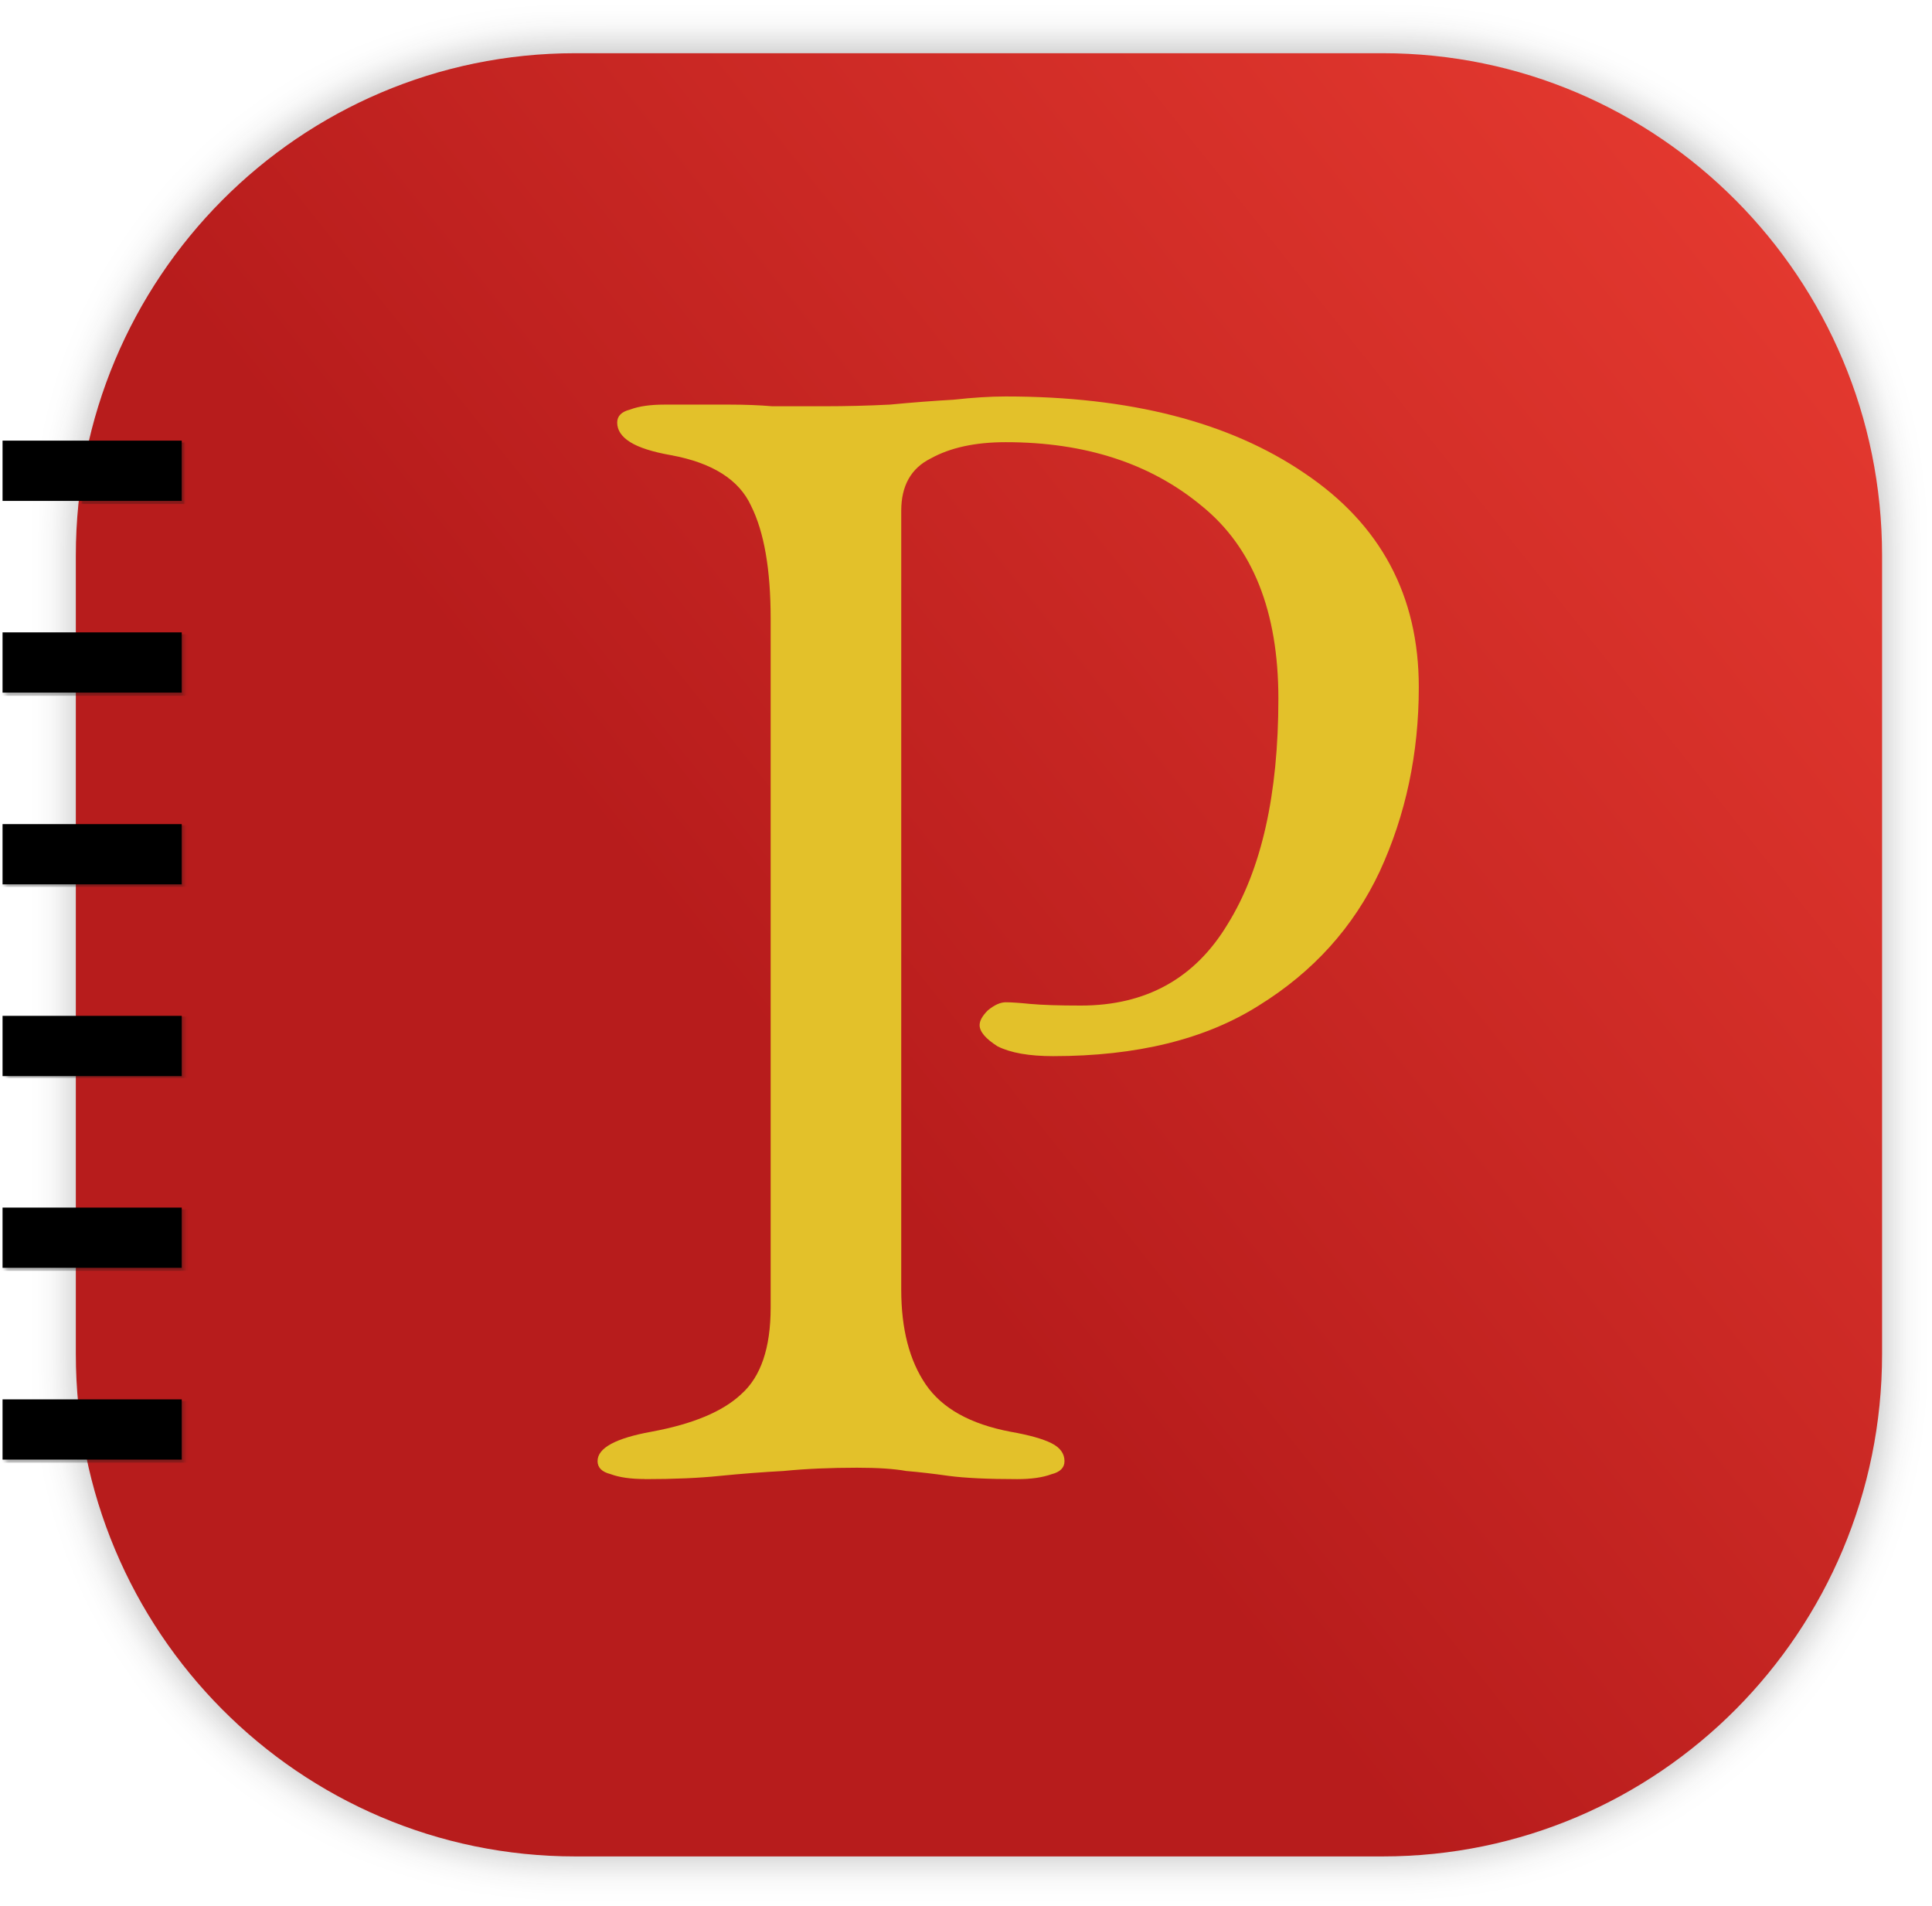
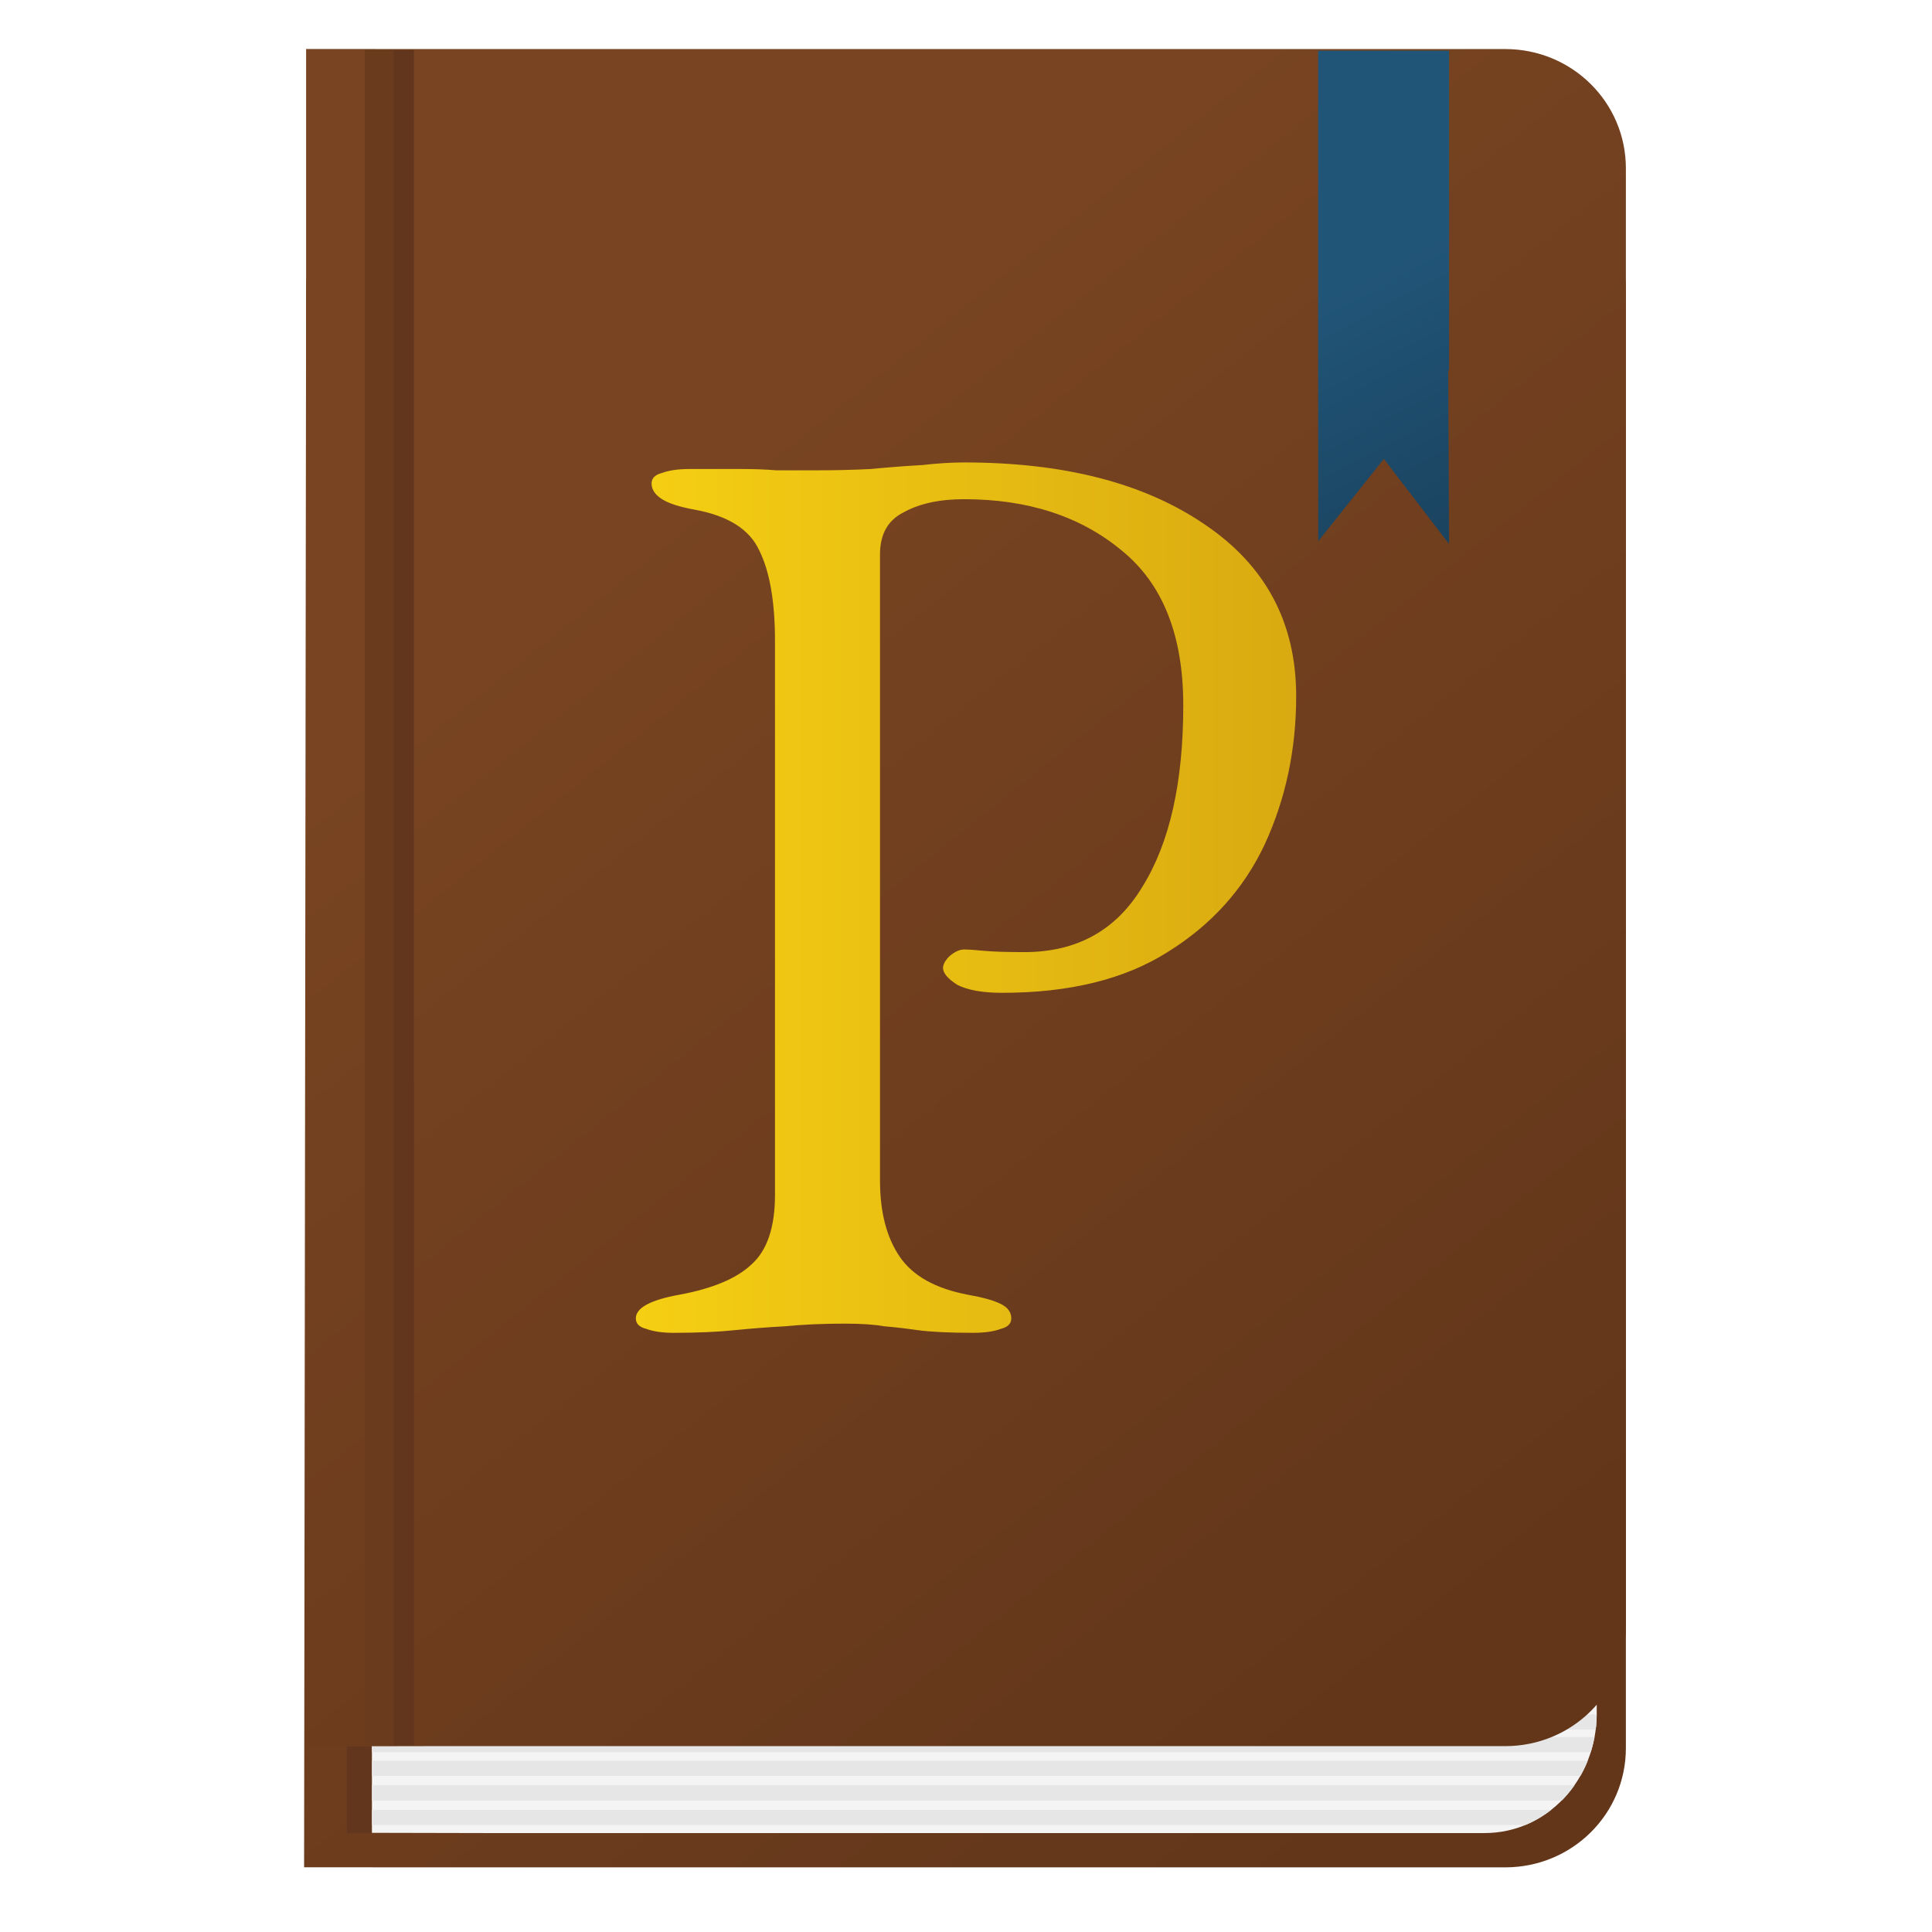
- <svg xmlns="http://www.w3.org/2000/svg" xmlns:xlink="http://www.w3.org/1999/xlink" width="58.793" height="57.97" version="1.1" viewBox="0 0 58.793 57.97" id="svg8079">
-   <defs id="defs8049">
-     <linearGradient id="linearGradient8208">
-       <stop style="stop-color:#b71c1c;stop-opacity:1" offset="0" id="stop8204" />
-       <stop style="stop-color:#f44336;stop-opacity:1" offset="1" id="stop8206" />
+ <svg xmlns="http://www.w3.org/2000/svg" xmlns:xlink="http://www.w3.org/1999/xlink" width="2048" height="2048" version="1.1" viewBox="0 0 541.87 541.87">
+   <defs>
+     <linearGradient id="linearGradient1499">
+       <stop stop-color="#215578" offset="0" />
+       <stop stop-color="#1a435f" offset="1" />
    </linearGradient>
-     <style type="text/css" id="style8037" />
-     <style type="text/css" id="style8039" />
-     <filter id="filter1057" x="-0.027" y="-0.027" width="1.054" height="1.054" color-interpolation-filters="sRGB">
-       <feGaussianBlur stdDeviation="0.619" id="feGaussianBlur8041" />
-     </filter>
-     <linearGradient id="linearGradient1053" x1="-127" x2="-72" y1="60" y2="5" gradientTransform="translate(131.5,-0.51)" gradientUnits="userSpaceOnUse">
-       <stop stop-color="#dee0e2" offset="0" id="stop8044" />
-       <stop stop-color="#f1f3f5" stop-opacity=".996" offset="1" id="stop8046" />
+     <linearGradient id="linearGradient1477">
+       <stop stop-color="#784421" offset="0" />
+       <stop stop-color="#63361a" offset="1" />
    </linearGradient>
-     <linearGradient xlink:href="#linearGradient8208" id="linearGradient8214" x1="25.21" y1="33.906" x2="66.979" y2="0.358" gradientUnits="userSpaceOnUse" gradientTransform="matrix(1.013198,0,0,1.018985,-0.1447897,-0.03697557)" />
-     <filter id="filter1057-2" x="-0.027" y="-0.027" width="1.054" height="1.054" color-interpolation-filters="sRGB">
-       <feGaussianBlur stdDeviation="0.619" id="feGaussianBlur8041-9" />
-     </filter>
-     <filter id="filter1057-2-2" x="-0.027" y="-0.027" width="1.054" height="1.054" color-interpolation-filters="sRGB">
-       <feGaussianBlur stdDeviation="0.619" id="feGaussianBlur8041-9-7" />
-     </filter>
-     <filter id="filter1057-2-2-0" x="-0.027" y="-0.027" width="1.054" height="1.054" color-interpolation-filters="sRGB">
-       <feGaussianBlur stdDeviation="0.619" id="feGaussianBlur8041-9-7-6" />
-     </filter>
-     <filter id="filter1057-2-2-0-6" x="-0.027" y="-0.027" width="1.054" height="1.054" color-interpolation-filters="sRGB">
-       <feGaussianBlur stdDeviation="0.619" id="feGaussianBlur8041-9-7-6-1" />
-     </filter>
-     <filter id="filter1057-2-2-0-6-7" x="-0.027" y="-0.027" width="1.054" height="1.054" color-interpolation-filters="sRGB">
-       <feGaussianBlur stdDeviation="0.619" id="feGaussianBlur8041-9-7-6-1-9" />
-     </filter>
-     <filter id="filter1057-2-2-0-6-7-0" x="-0.027" y="-0.027" width="1.054" height="1.054" color-interpolation-filters="sRGB">
-       <feGaussianBlur stdDeviation="0.619" id="feGaussianBlur8041-9-7-6-1-9-2" />
-     </filter>
-     <filter id="filter1057-2-2-0-6-7-0-7" x="-0.027" y="-0.027" width="1.054" height="1.054" color-interpolation-filters="sRGB">
-       <feGaussianBlur stdDeviation="0.619" id="feGaussianBlur8041-9-7-6-1-9-2-5" />
-     </filter>
+     <linearGradient id="linearGradient1501" x1="353.82" x2="390.53" y1="102.57" y2="171.74" gradientUnits="userSpaceOnUse">
+       <stop stop-color="#782d21" offset="0" />
+       <stop stop-color="#1a435f" offset="1" />
+     </linearGradient>
+     <linearGradient id="linearGradient1503" x1="195.34" x2="435.73" y1="153.76" y2="453.87" gradientTransform="translate(0 -19.182)" gradientUnits="userSpaceOnUse" xlink:href="#linearGradient1477" />
+     <linearGradient id="linearGradient1508" x1="353.82" x2="390.53" y1="102.57" y2="171.74" gradientUnits="userSpaceOnUse" xlink:href="#linearGradient1499" />
+     <linearGradient id="linearGradient1551" x1="195.34" x2="435.73" y1="153.76" y2="453.87" gradientTransform="translate(1.7217e-6 14.817)" gradientUnits="userSpaceOnUse" xlink:href="#linearGradient1477" />
+     <linearGradient id="linearGradient1958" x1="178.33" x2="363.54" y1="251.76" y2="251.76" gradientUnits="userSpaceOnUse">
+       <stop stop-color="#f5cf13" offset="0" />
+       <stop stop-color="#d9aa11" offset="1" />
+     </linearGradient>
+     <clipPath id="clipPath2354">
+       <path d="m143.83 37.164h276.01c17.109 0 30.883 14.931 30.883 33.477v409.05c0 18.546-13.774 33.477-30.883 33.477h-276.01c-36.008 0-30.883 4.157-30.883-33.477v-409.05c0-18.546 13.774-33.477 30.883-33.477z" fill="#f4f4f4" />
+     </clipPath>
+     <clipPath id="clipPath2398">
+       <path d="m154.55 37.164h266.88c16.543 0 29.861 14.931 29.861 33.477v409.05c0 18.546-13.318 33.477-29.861 33.477h-266.88l-29.861-0.069v-442.46c0-18.546 13.318-33.477 29.861-33.477z" fill="#f4f4f4" />
+     </clipPath>
+     <clipPath id="clipPath2402">
+       <path d="m155.78 37.164h265.83c16.478 0 29.743 14.931 29.743 33.477v409.05c0 18.546-13.265 33.477-29.743 33.477h-265.83l-29.743-0.069v-442.46c0-18.546 13.265-33.477 29.743-33.477z" fill="#f4f4f4" />
+     </clipPath>
+     <clipPath id="clipPath2406">
+       <path d="m151.69 42.397h268.88c16.667 0 30.084 14.763 30.084 33.1v404.45c0 18.338-13.418 33.1-30.084 33.1h-268.88l-30.084-0.068v-437.48c0-18.338 13.418-33.1 30.084-33.1z" fill="#f4f4f4" />
+     </clipPath>
+     <clipPath id="clipPath2410">
+       <path d="m145.9 37.164h274.12c16.992 0 30.671 14.931 30.671 33.477v409.05c0 18.546-13.679 33.477-30.671 33.477h-274.12l-30.671-0.069v-442.46c0-18.546 13.679-33.477 30.671-33.477z" fill="#f4f4f4" />
+     </clipPath>
  </defs>
-   <g id="layer3" transform="translate(-2.192298,-3.015)">
-     <rect x="4.5" y="4.5" width="55" height="55" ry="15" fill="#141414" filter="url(#filter1057)" opacity="0.3" stroke-linecap="round" stroke-width="2.744" id="rect8055" />
+   <g>
+     <path d="m119.7 47.757h302.47c18.749 0 33.843 14.93 33.843 33.476v409.03c0 18.546-15.094 33.476-33.843 33.476h-302.47l-34.41-0.025 0.567-442.49c0.024-18.546 15.094-33.476 33.843-33.476z" fill="url(#linearGradient1551)" />
+     <rect x="97.284" y="489.78" width="7.03" height="24.274" fill="#61361c" />
+     <g transform="matrix(1.0063 0 0 1.002 -5.7257 -.074579)">
+       <path d="m140.56 37.164h278.95c17.291 0 31.211 14.931 31.211 33.477v409.05c0 18.546-13.92 33.477-31.211 33.477h-278.95l-31.211-0.069v-442.46c0-18.546 13.92-33.477 31.211-33.477z" fill="#f4f4f4" />
+       <g fill="#e6e6e6">
+         <rect transform="matrix(1.0176 0 0 1 -7.9044 0)" x="113.06" y="506.68" width="335.42" height="4.233" clip-path="url(#clipPath2410)" />
+         <rect transform="matrix(1.0375 0 0 1.0114 -16.805 -5.7164)" x="113.05" y="499.8" width="335.42" height="4.233" clip-path="url(#clipPath2406)" />
+         <rect transform="matrix(1.0494 0 0 1 -22.903 0)" x="113.05" y="492.93" width="350.79" height="4.233" clip-path="url(#clipPath2402)" />
+         <rect transform="matrix(1.0452 0 0 1 -20.981 0)" x="113.05" y="486.31" width="350.79" height="4.233" clip-path="url(#clipPath2398)" />
+         <rect x="113.06" y="479.96" width="350.79" height="4.233" clip-path="url(#clipPath2354)" />
+       </g>
+     </g>
+     <g>
+       <path d="m119.7 13.758h302.47c18.749 0 33.843 14.93 33.843 33.476v409.03c0 18.546-15.094 33.476-33.843 33.476h-302.47l-33.843 0.066v-476.07z" fill="url(#linearGradient1503)" />
+     </g>
+     <g>
+       <g fill="url(#linearGradient1958)" aria-label="P">
+         <path d="m189.01 373.82q-4.787 0-7.732-1.105-2.946-0.736-2.946-2.946 0-4.418 12.151-6.628 13.992-2.577 20.251-8.469 6.628-5.891 6.628-19.515v-155.38q0-16.569-4.418-25.406-4.05-8.837-18.042-11.414-6.26-1.105-9.205-2.946-2.946-1.841-2.946-4.418 0-2.209 2.946-2.946 2.946-1.105 7.732-1.105 9.942 0 14.728 0 5.155 0 9.573 0.368 4.418 0 11.783 0t14.728-0.368q7.732-0.736 14.36-1.105 6.628-0.736 11.783-0.736 41.976 0 67.382 17.306 25.774 17.306 25.774 48.235 0 22.461-8.837 41.607-8.837 18.779-27.247 30.193-18.042 11.414-46.394 11.414-8.101 0-12.519-2.209-4.05-2.577-4.05-4.787 0-1.473 1.841-3.314 2.209-1.841 4.05-1.841 1.841 0 5.523 0.368 4.05 0.368 11.414 0.368 22.092 0 33.139-18.41 11.414-18.41 11.414-50.813 0-29.457-17.306-43.448-17.306-14.36-44.185-14.36-10.31 0-16.938 3.682-6.628 3.314-6.628 11.783v175.63q0 13.255 5.523 21.356 5.523 8.101 19.147 10.678 6.26 1.105 9.205 2.577 2.946 1.473 2.946 4.05 0 2.209-2.946 2.946-2.946 1.105-7.732 1.105-9.942 0-15.465-0.736-5.155-0.736-9.573-1.105-4.05-0.736-11.046-0.736-9.205 0-16.569 0.736-6.996 0.368-14.36 1.105-6.996 0.736-16.938 0.736z" fill="url(#linearGradient1958)" />
+       </g>
+       <text x="131.497" y="180.72" font-family="'Roboto Mono'" font-size="50.8px" stroke-width=".265" style="line-height:1.25" xml:space="preserve">
+         <tspan x="131.497" y="180.72" stroke-width=".265" />
+       </text>
+       <g transform="translate(15.875 -19.182)" fill="url(#linearGradient1508)">
+         <rect x="353.82" y="33.407" width="36.715" height="89.604" />
+         <path d="m353.82 123.01 36.49-0.422 0.226 49.154-18.282-23.843-18.403 23.073z" />
+       </g>
+       <text x="266.851" y="253.244" font-family="'EB Garamond'" font-size="50.8px" stroke-width=".265" style="line-height:1.25" xml:space="preserve">
+         <tspan x="266.851" y="253.244" font-family="'EB Garamond'" stroke-width=".265" />
+       </text>
+     </g>
+     <rect x="109.35" y="14.011" width="6.74" height="475.58" fill="#61361c" />
+     <rect x="102.32" y="13.985" width="8.091" height="475.6" fill="#6a3b1c" />
  </g>
-   <g id="layer2" style="display:inline" transform="translate(-2.192298,-3.015)">
-     <rect style="opacity:1;fill:url(#linearGradient8214);fill-opacity:1;stroke:none;stroke-width:1.187;stroke-opacity:1" id="rect8083" width="54.966" height="54.866" x="4.5" y="4.634" rx="15.198" ry="15.285" />
-   </g>
-   <g id="layer5" transform="translate(-2.192298,-3.015)">
-     <rect x="4.5" y="4.5" width="55" height="55" fill="#141414" filter="url(#filter1057)" opacity="0.3" stroke-linecap="round" stroke-width="2.744" id="rect8260-1-0" transform="matrix(0.05665234,0,0,0.03395835,4.428463,16.32555)" style="display:inline;filter:url(#filter1057-2-2)" />
-     <rect x="4.5" y="4.5" width="55" height="55" fill="#141414" filter="url(#filter1057)" opacity="0.3" stroke-linecap="round" stroke-width="2.744" id="rect8260-1-0-2" transform="matrix(0.09899964,0,0,0.03392464,1.905523,22.16371)" style="display:inline;filter:url(#filter1057-2-2-0)" />
-     <rect x="4.5" y="4.5" width="55" height="55" fill="#141414" filter="url(#filter1057)" opacity="0.3" stroke-linecap="round" stroke-width="2.744" id="rect8260-1-0-2-8" transform="matrix(0.09907199,0,0,0.03391894,1.893596,27.97687)" style="display:inline;filter:url(#filter1057-2-2-0-6)" />
-     <rect x="4.5" y="4.5" width="55" height="55" fill="#141414" filter="url(#filter1057)" opacity="0.3" stroke-linecap="round" stroke-width="2.744" id="rect8260-1-0-2-8-2" transform="matrix(0.09820902,0,0,0.03392311,1.957548,33.79395)" style="display:inline;filter:url(#filter1057-2-2-0-6-7)" />
-     <rect x="4.5" y="4.5" width="55" height="55" fill="#141414" filter="url(#filter1057)" opacity="0.3" stroke-linecap="round" stroke-width="2.744" id="rect8260-1-0-2-8-2-3" transform="matrix(0.09915759,0,0,0.03391852,1.908089,39.6612)" style="display:inline;filter:url(#filter1057-2-2-0-6-7-0)" />
-     <rect x="4.5" y="4.5" width="55" height="55" fill="#141414" filter="url(#filter1057)" opacity="0.3" stroke-linecap="round" stroke-width="2.744" id="rect8260-1-0-2-8-2-3-9" transform="matrix(0.09888563,0,0,0.03404785,1.914531,45.49024)" style="display:inline;filter:url(#filter1057-2-2-0-6-7-0-7)" />
-   </g>
-   <g id="layer4" transform="translate(-2.192298,-3.015)">
-     <rect style="display:inline;fill:#000000;fill-opacity:1;stroke:none" id="rect8087" width="5.453" height="1.834" x="2.27" y="16.422" />
-     <rect style="display:inline;fill:#000000;fill-opacity:1;stroke:none" id="rect8087-3" width="5.453" height="1.834" x="2.27" y="22.256" />
-     <rect style="display:inline;fill:#000000;fill-opacity:1;stroke:none" id="rect8087-3-6" width="5.453" height="1.834" x="2.27" y="28.09" />
-     <rect style="display:inline;fill:#000000;fill-opacity:1;stroke:none" id="rect8087-3-6-7" width="5.453" height="1.834" x="2.27" y="33.924" />
-     <rect style="display:inline;fill:#000000;fill-opacity:1;stroke:none" id="rect8087-3-6-7-5" width="5.453" height="1.834" x="2.27" y="39.758" />
-     <rect style="display:inline;fill:#000000;fill-opacity:1;stroke:none" id="rect8087-3-6-7-5-3" width="5.453" height="1.834" x="2.27" y="45.593" />
-   </g>
-   <g id="layer6" transform="translate(-2.192298,-3.015)">
-     <text xml:space="preserve" style="font-size:40px;line-height:1.25;font-family:'Inter V';-inkscape-font-specification:'Inter V'" x="22.062" y="43.347" id="text8483">
-       <tspan x="22.062" y="43.347" id="tspan8485" />
-     </text>
-     <g aria-label="P" id="text8491" style="font-style:normal;font-variant:normal;font-weight:normal;font-stretch:normal;font-size:49.685px;line-height:1.25;font-family:'EB Garamond';-inkscape-font-specification:'EB Garamond, Normal';font-variant-ligatures:normal;font-variant-caps:normal;font-variant-numeric:normal;font-variant-east-asian:normal;fill:#e3c12a;fill-opacity:1;stroke-width:1.242">
-       <path d="m 21.817,48.017 q -0.646,0 -1.043,-0.149 -0.397,-0.099 -0.397,-0.397 0,-0.596 1.64,-0.894 1.888,-0.348 2.733,-1.143 0.894,-0.795 0.894,-2.633 V 21.833 q 0,-2.236 -0.596,-3.428 -0.547,-1.192 -2.435,-1.54 -0.845,-0.149 -1.242,-0.397 -0.397,-0.248 -0.397,-0.596 0,-0.298 0.397,-0.397 0.397,-0.149 1.043,-0.149 1.341,0 1.987,0 0.696,0 1.292,0.05 0.596,0 1.59,0 0.994,0 1.987,-0.05 1.043,-0.099 1.938,-0.149 0.894,-0.099 1.59,-0.099 5.664,0 9.092,2.335 3.478,2.335 3.478,6.509 0,3.031 -1.192,5.614 -1.192,2.534 -3.677,4.074 -2.435,1.54 -6.26,1.54 -1.093,0 -1.689,-0.298 -0.547,-0.348 -0.547,-0.646 0,-0.199 0.248,-0.447 0.298,-0.248 0.547,-0.248 0.248,0 0.745,0.05 0.547,0.05 1.54,0.05 2.981,0 4.472,-2.484 1.54,-2.484 1.54,-6.857 0,-3.975 -2.335,-5.863 -2.335,-1.938 -5.962,-1.938 -1.391,0 -2.286,0.497 -0.894,0.447 -0.894,1.59 v 23.7 q 0,1.789 0.745,2.882 0.745,1.093 2.584,1.441 0.845,0.149 1.242,0.348 0.397,0.199 0.397,0.547 0,0.298 -0.397,0.397 -0.397,0.149 -1.043,0.149 -1.341,0 -2.087,-0.099 -0.696,-0.099 -1.292,-0.149 -0.547,-0.099 -1.491,-0.099 -1.242,0 -2.236,0.099 -0.944,0.05 -1.938,0.149 -0.944,0.099 -2.286,0.099 z" style="font-style:normal;font-variant:normal;font-weight:normal;font-stretch:normal;font-size:49.685px;font-family:'EB Garamond';-inkscape-font-specification:'EB Garamond, Normal';font-variant-ligatures:normal;font-variant-caps:normal;font-variant-numeric:normal;font-variant-east-asian:normal;stroke-width:1.242" id="path163" />
-     </g>
-   </g>
-   <g id="g8262" style="display:inline" transform="translate(-2.192298,-3.015)" />
-   <circle cx="-1250.892" cy="-1244.615" r="0" fill="#5e4aa6" id="circle8051" />
-   <circle cx="-151.342" cy="20.84" r="0" fill="#5e4aa6" fill-rule="evenodd" id="circle8053" />
-   <g id="layer1" transform="translate(-2.192298,-3.015)" />
</svg>
